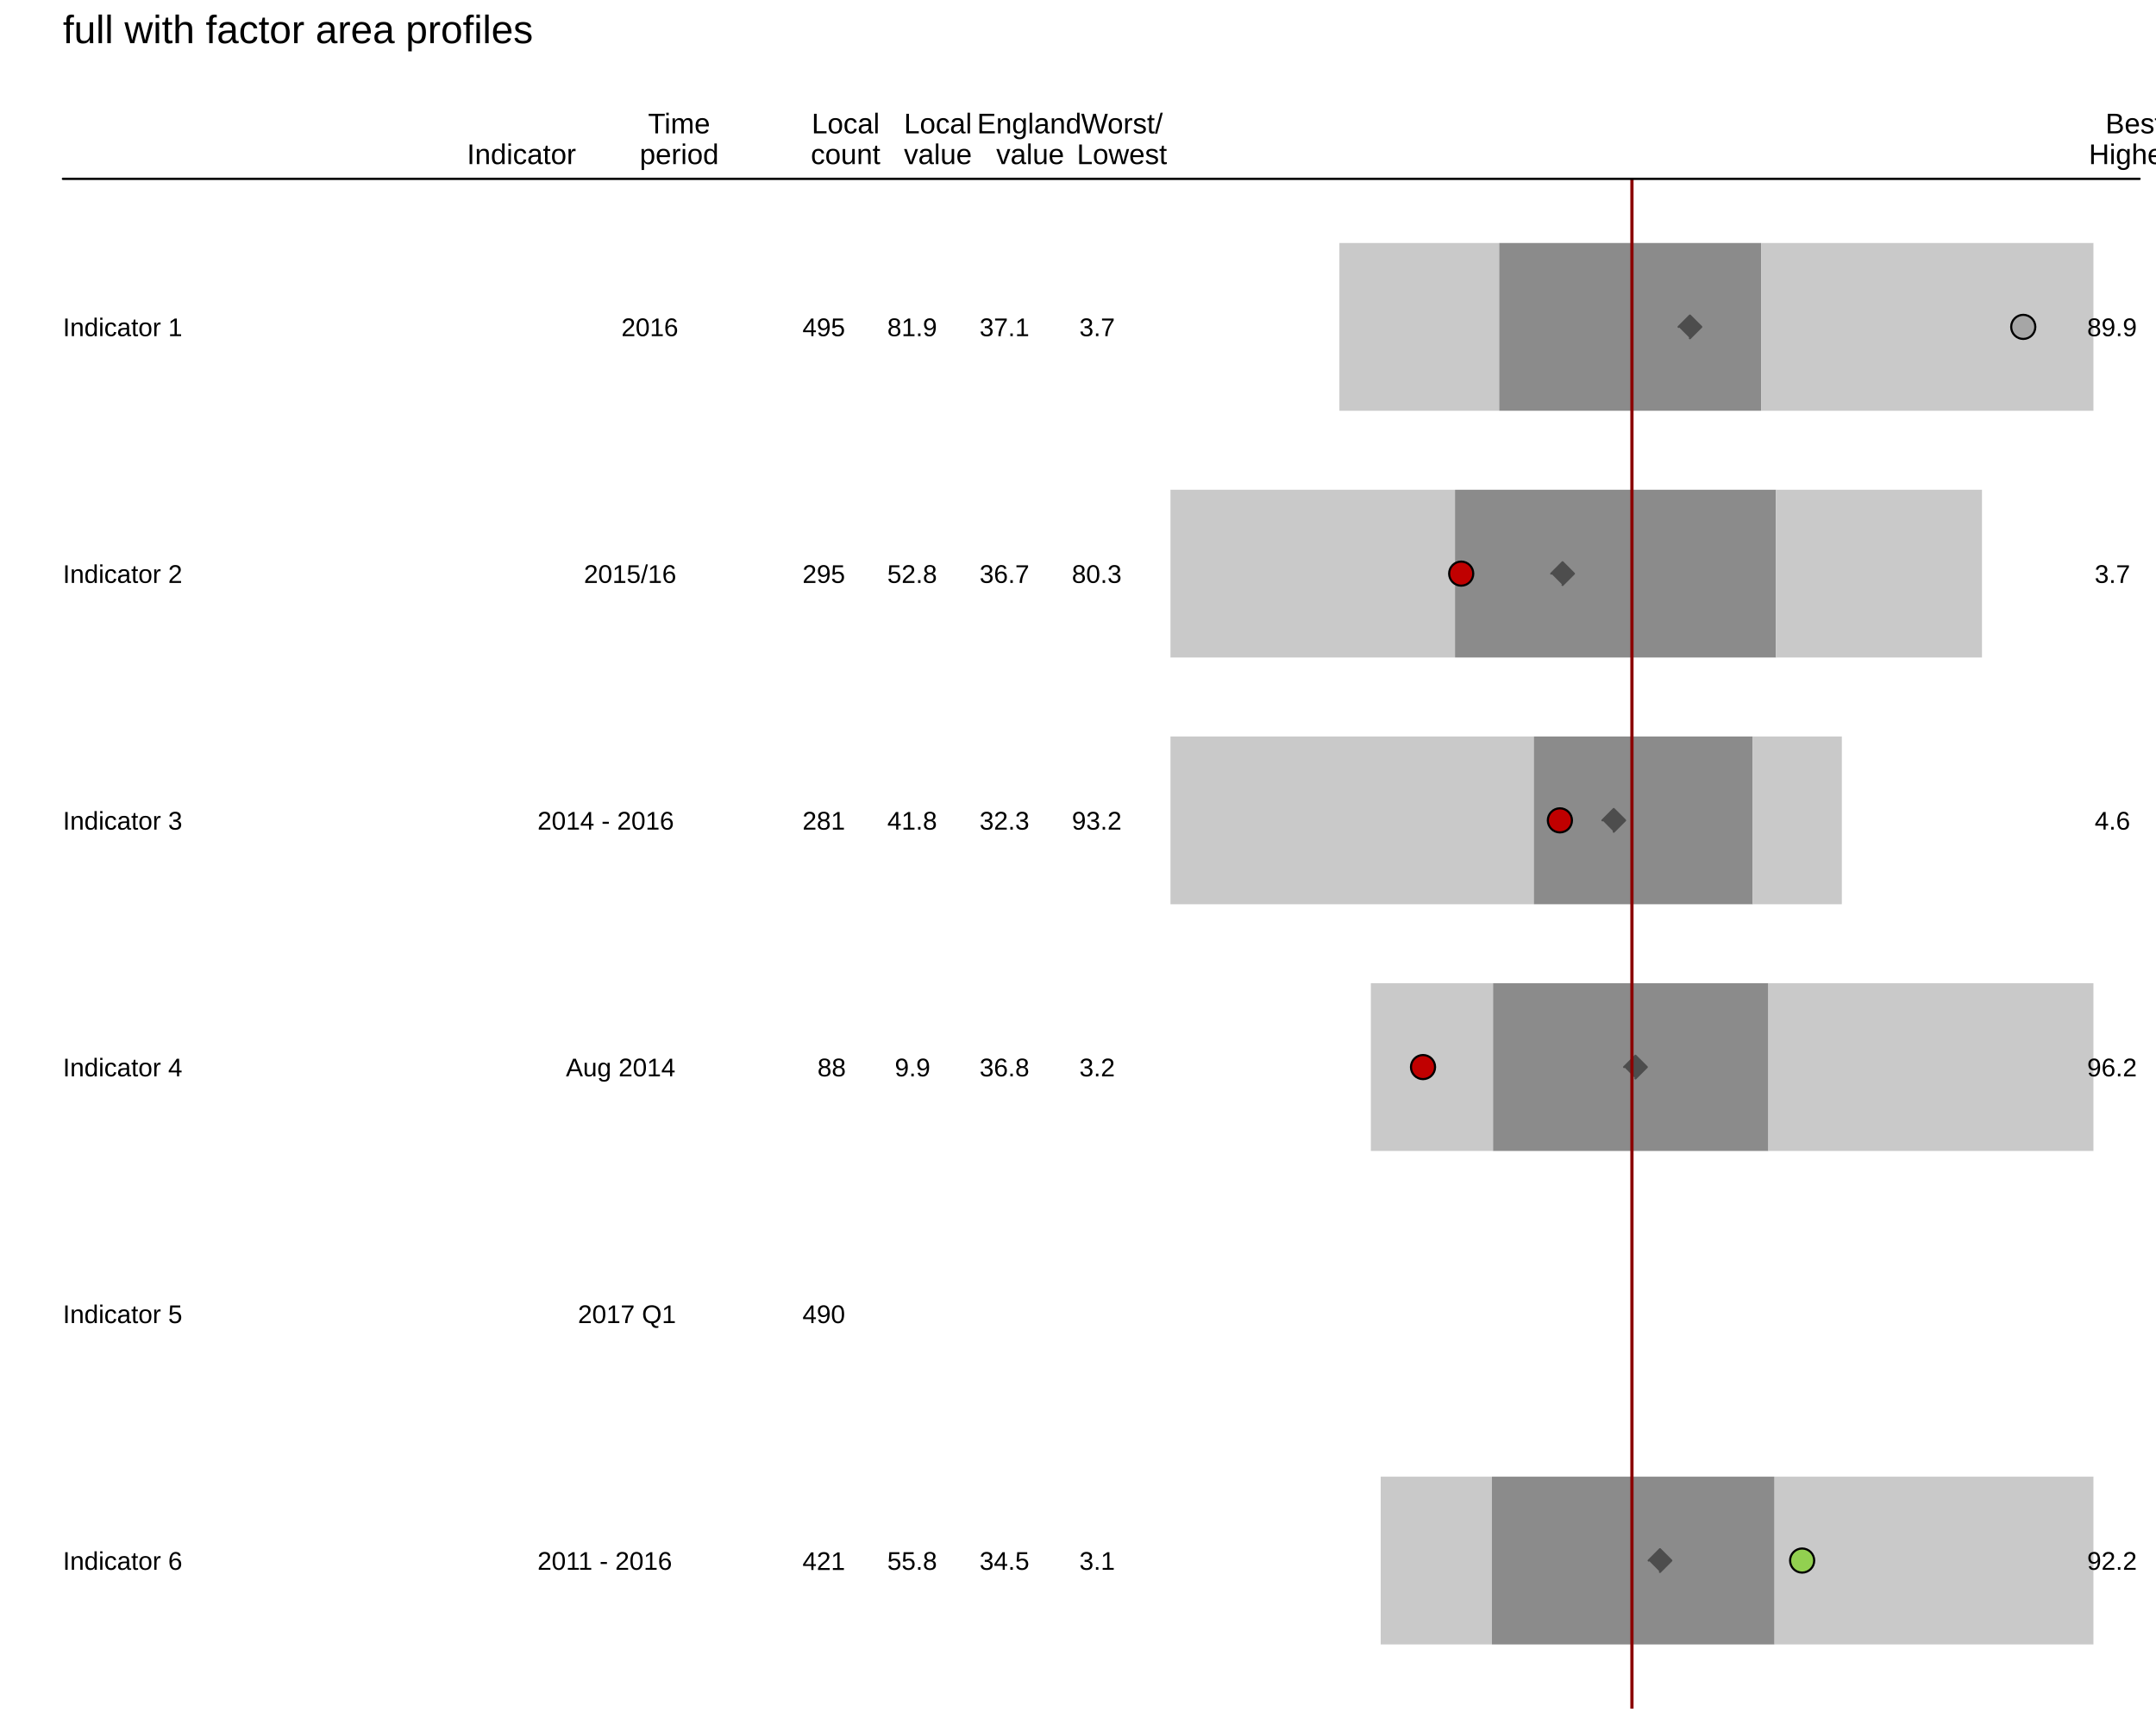
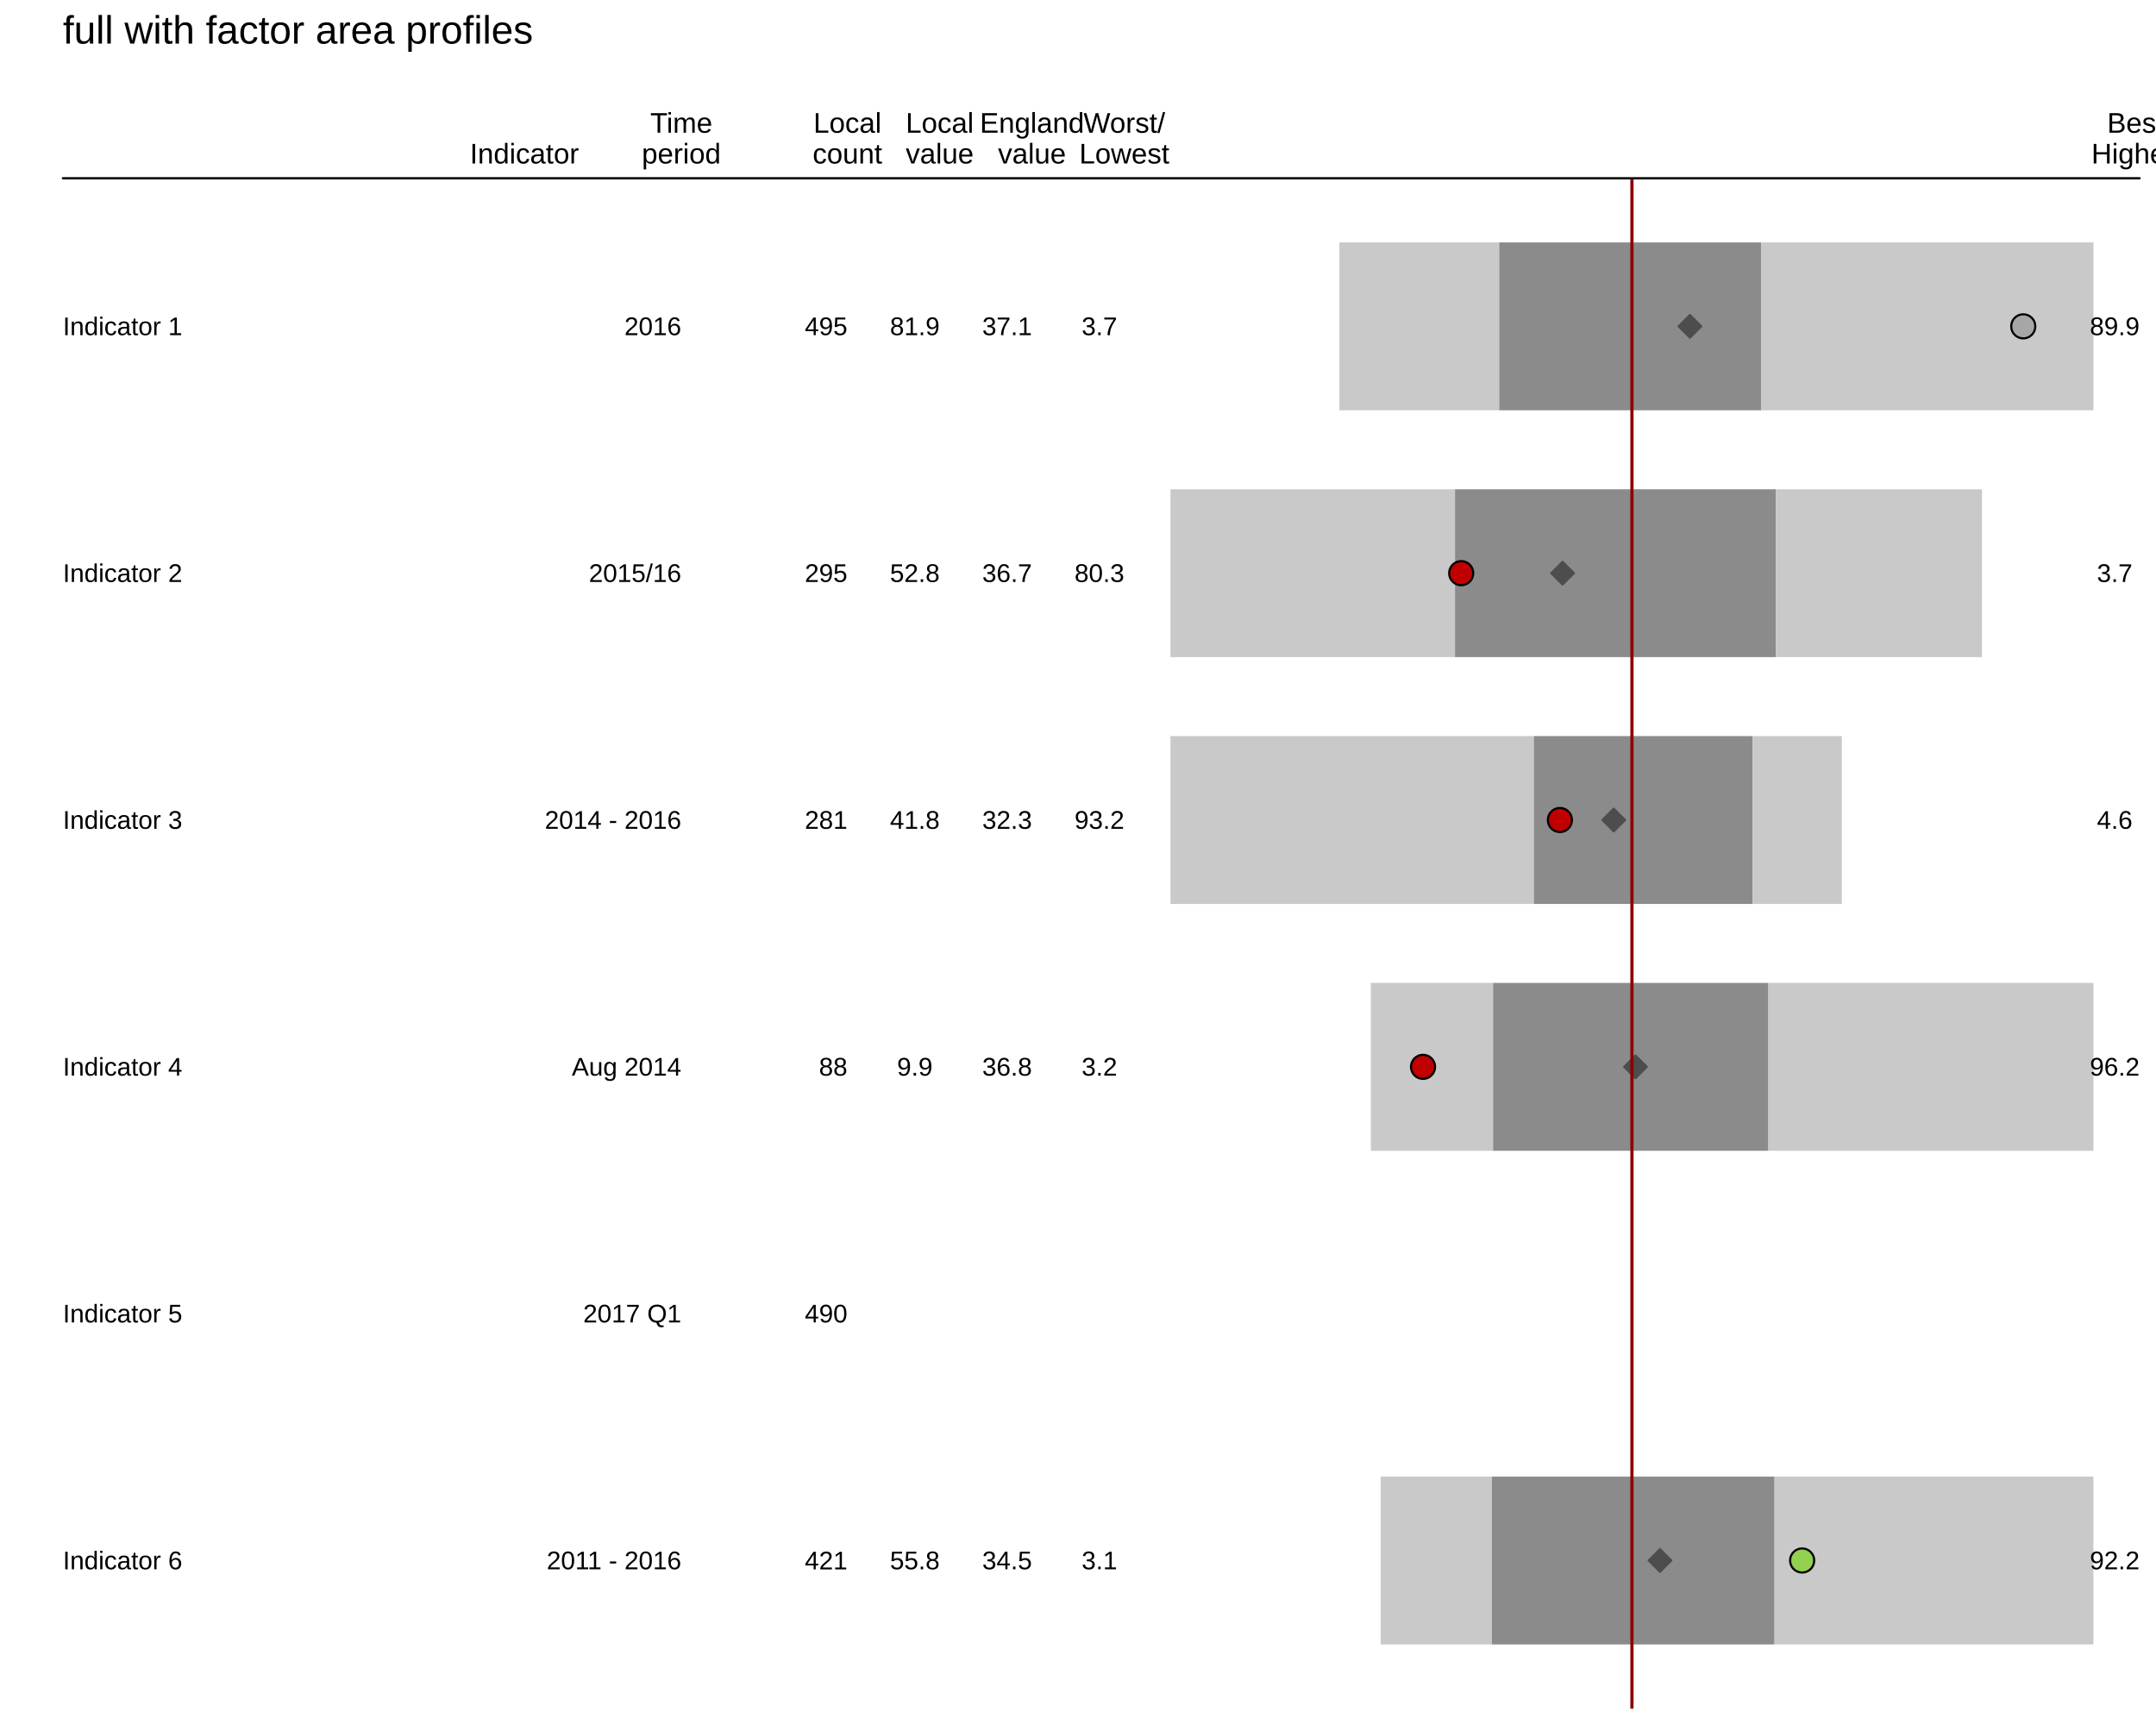
<svg xmlns="http://www.w3.org/2000/svg" viewBox="0 0 720.00 576.00">
  <defs>
    <style type="text/css">
-     line, polyline, path, rect, circle {
+     line, polyline, polygon, path, rect, circle {
      fill: none;
      stroke: #000000;
      stroke-linecap: round;
      stroke-linejoin: round;
      stroke-miterlimit: 10.00;
    }
  </style>
  </defs>
  <rect width="100%" height="100%" style="stroke: none; fill: #FFFFFF;" />
  <defs>
-     <clipPath id="cpMjEuMDA1OHw3MTQuNTIxfDU3MC41MjF8NTkuNzIyNg==">
-       <rect x="21.01" y="59.72" width="693.51" height="510.80" />
+     <clipPath id="cpMjEuMDF8NzE0LjUyfDU3MC41Mnw1OS41Mg==">
+       <rect x="21.01" y="59.52" width="693.51" height="511.00" />
    </clipPath>
  </defs>
-   <rect x="390.88" y="493.08" width="70.19" height="56.02" style="stroke-width: 1.07; stroke: none; stroke-linecap: butt; fill: #FFFFFF;" clip-path="url(#cpMjEuMDA1OHw3MTQuNTIxfDU3MC41MjF8NTkuNzIyNg==)" />
-   <rect x="461.08" y="493.08" width="37.13" height="56.02" style="stroke-width: 1.07; stroke: none; stroke-linecap: butt; fill: #C9C9C9;" clip-path="url(#cpMjEuMDA1OHw3MTQuNTIxfDU3MC41MjF8NTkuNzIyNg==)" />
-   <rect x="498.21" y="493.08" width="94.40" height="56.02" style="stroke-width: 1.07; stroke: none; stroke-linecap: butt; fill: #8B8B8B;" clip-path="url(#cpMjEuMDA1OHw3MTQuNTIxfDU3MC41MjF8NTkuNzIyNg==)" />
-   <rect x="592.60" y="493.08" width="106.51" height="56.02" style="stroke-width: 1.07; stroke: none; stroke-linecap: butt; fill: #C9C9C9;" clip-path="url(#cpMjEuMDA1OHw3MTQuNTIxfDU3MC41MjF8NTkuNzIyNg==)" />
-   <rect x="390.88" y="328.30" width="66.92" height="56.02" style="stroke-width: 1.07; stroke: none; stroke-linecap: butt; fill: #FFFFFF;" clip-path="url(#cpMjEuMDA1OHw3MTQuNTIxfDU3MC41MjF8NTkuNzIyNg==)" />
-   <rect x="457.80" y="328.30" width="40.80" height="56.02" style="stroke-width: 1.07; stroke: none; stroke-linecap: butt; fill: #C9C9C9;" clip-path="url(#cpMjEuMDA1OHw3MTQuNTIxfDU3MC41MjF8NTkuNzIyNg==)" />
-   <rect x="498.61" y="328.30" width="91.94" height="56.02" style="stroke-width: 1.07; stroke: none; stroke-linecap: butt; fill: #8B8B8B;" clip-path="url(#cpMjEuMDA1OHw3MTQuNTIxfDU3MC41MjF8NTkuNzIyNg==)" />
-   <rect x="590.55" y="328.30" width="108.56" height="56.02" style="stroke-width: 1.07; stroke: none; stroke-linecap: butt; fill: #C9C9C9;" clip-path="url(#cpMjEuMDA1OHw3MTQuNTIxfDU3MC41MjF8NTkuNzIyNg==)" />
-   <rect x="390.88" y="245.92" width="0.00" height="56.02" style="stroke-width: 1.07; stroke: none; stroke-linecap: butt; fill: #FFFFFF;" clip-path="url(#cpMjEuMDA1OHw3MTQuNTIxfDU3MC41MjF8NTkuNzIyNg==)" />
-   <rect x="390.88" y="245.92" width="121.35" height="56.02" style="stroke-width: 1.07; stroke: none; stroke-linecap: butt; fill: #C9C9C9;" clip-path="url(#cpMjEuMDA1OHw3MTQuNTIxfDU3MC41MjF8NTkuNzIyNg==)" />
-   <rect x="512.23" y="245.92" width="73.11" height="56.02" style="stroke-width: 1.07; stroke: none; stroke-linecap: butt; fill: #8B8B8B;" clip-path="url(#cpMjEuMDA1OHw3MTQuNTIxfDU3MC41MjF8NTkuNzIyNg==)" />
-   <rect x="585.35" y="245.92" width="29.73" height="56.02" style="stroke-width: 1.07; stroke: none; stroke-linecap: butt; fill: #C9C9C9;" clip-path="url(#cpMjEuMDA1OHw3MTQuNTIxfDU3MC41MjF8NTkuNzIyNg==)" />
-   <rect x="390.88" y="163.53" width="0.00" height="56.02" style="stroke-width: 1.07; stroke: none; stroke-linecap: butt; fill: #FFFFFF;" clip-path="url(#cpMjEuMDA1OHw3MTQuNTIxfDU3MC41MjF8NTkuNzIyNg==)" />
-   <rect x="390.88" y="163.53" width="95.02" height="56.02" style="stroke-width: 1.07; stroke: none; stroke-linecap: butt; fill: #C9C9C9;" clip-path="url(#cpMjEuMDA1OHw3MTQuNTIxfDU3MC41MjF8NTkuNzIyNg==)" />
-   <rect x="485.90" y="163.53" width="107.19" height="56.02" style="stroke-width: 1.07; stroke: none; stroke-linecap: butt; fill: #8B8B8B;" clip-path="url(#cpMjEuMDA1OHw3MTQuNTIxfDU3MC41MjF8NTkuNzIyNg==)" />
-   <rect x="593.09" y="163.53" width="68.79" height="56.02" style="stroke-width: 1.07; stroke: none; stroke-linecap: butt; fill: #C9C9C9;" clip-path="url(#cpMjEuMDA1OHw3MTQuNTIxfDU3MC41MjF8NTkuNzIyNg==)" />
-   <rect x="390.88" y="81.14" width="56.41" height="56.02" style="stroke-width: 1.07; stroke: none; stroke-linecap: butt; fill: #FFFFFF;" clip-path="url(#cpMjEuMDA1OHw3MTQuNTIxfDU3MC41MjF8NTkuNzIyNg==)" />
-   <rect x="447.29" y="81.14" width="53.37" height="56.02" style="stroke-width: 1.07; stroke: none; stroke-linecap: butt; fill: #C9C9C9;" clip-path="url(#cpMjEuMDA1OHw3MTQuNTIxfDU3MC41MjF8NTkuNzIyNg==)" />
-   <rect x="500.66" y="81.14" width="87.47" height="56.02" style="stroke-width: 1.07; stroke: none; stroke-linecap: butt; fill: #8B8B8B;" clip-path="url(#cpMjEuMDA1OHw3MTQuNTIxfDU3MC41MjF8NTkuNzIyNg==)" />
-   <rect x="588.13" y="81.14" width="110.98" height="56.02" style="stroke-width: 1.07; stroke: none; stroke-linecap: butt; fill: #C9C9C9;" clip-path="url(#cpMjEuMDA1OHw3MTQuNTIxfDU3MC41MjF8NTkuNzIyNg==)" />
-   <polyline points="564.35,112.94 568.14,109.15 564.35,105.37 560.57,109.15 " style="stroke-width: 0.71; stroke: #4D4D4D; fill: #4D4D4D;" clip-path="url(#cpMjEuMDA1OHw3MTQuNTIxfDU3MC41MjF8NTkuNzIyNg==)" />
-   <polyline points="521.82,195.33 525.61,191.54 521.82,187.75 518.04,191.54 " style="stroke-width: 0.71; stroke: #4D4D4D; fill: #4D4D4D;" clip-path="url(#cpMjEuMDA1OHw3MTQuNTIxfDU3MC41MjF8NTkuNzIyNg==)" />
-   <polyline points="538.91,277.72 542.70,273.93 538.91,270.14 535.13,273.93 " style="stroke-width: 0.71; stroke: #4D4D4D; fill: #4D4D4D;" clip-path="url(#cpMjEuMDA1OHw3MTQuNTIxfDU3MC41MjF8NTkuNzIyNg==)" />
-   <polyline points="546.16,360.10 549.95,356.31 546.16,352.53 542.38,356.31 " style="stroke-width: 0.71; stroke: #4D4D4D; fill: #4D4D4D;" clip-path="url(#cpMjEuMDA1OHw3MTQuNTIxfDU3MC41MjF8NTkuNzIyNg==)" />
-   <polyline points="554.35,524.88 558.14,521.09 554.35,517.30 550.57,521.09 " style="stroke-width: 0.71; stroke: #4D4D4D; fill: #4D4D4D;" clip-path="url(#cpMjEuMDA1OHw3MTQuNTIxfDU3MC41MjF8NTkuNzIyNg==)" />
-   <circle cx="675.67" cy="109.15" r="3.02pt" style="stroke-width: 0.71; fill: #A6A6A6;" clip-path="url(#cpMjEuMDA1OHw3MTQuNTIxfDU3MC41MjF8NTkuNzIyNg==)" />
-   <circle cx="487.97" cy="191.54" r="3.02pt" style="stroke-width: 0.71; fill: #C00000;" clip-path="url(#cpMjEuMDA1OHw3MTQuNTIxfDU3MC41MjF8NTkuNzIyNg==)" />
-   <circle cx="520.93" cy="273.93" r="3.02pt" style="stroke-width: 0.71; fill: #C00000;" clip-path="url(#cpMjEuMDA1OHw3MTQuNTIxfDU3MC41MjF8NTkuNzIyNg==)" />
-   <circle cx="475.22" cy="356.31" r="3.02pt" style="stroke-width: 0.71; fill: #C00000;" clip-path="url(#cpMjEuMDA1OHw3MTQuNTIxfDU3MC41MjF8NTkuNzIyNg==)" />
-   <circle cx="601.83" cy="521.09" r="3.02pt" style="stroke-width: 0.71; fill: #92D050;" clip-path="url(#cpMjEuMDA1OHw3MTQuNTIxfDU3MC41MjF8NTkuNzIyNg==)" />
-   <line x1="544.99" y1="570.52" x2="544.99" y2="59.72" style="stroke-width: 1.07; stroke: #8B0000; stroke-linecap: butt;" clip-path="url(#cpMjEuMDA1OHw3MTQuNTIxfDU3MC41MjF8NTkuNzIyNg==)" />
-   <g clip-path="url(#cpMjEuMDA1OHw3MTQuNTIxfDU3MC41MjF8NTkuNzIyNg==)">
-     <text x="697.00" y="112.25" style="font-size: 8.54px; font-family: Liberation Sans;" textLength="17.52px" lengthAdjust="spacingAndGlyphs">89.9</text>
-   </g>
-   <g clip-path="url(#cpMjEuMDA1OHw3MTQuNTIxfDU3MC41MjF8NTkuNzIyNg==)">
-     <text x="360.46" y="112.25" style="font-size: 8.54px; font-family: Liberation Sans;" textLength="15.01px" lengthAdjust="spacingAndGlyphs">3.7 </text>
-   </g>
-   <g clip-path="url(#cpMjEuMDA1OHw3MTQuNTIxfDU3MC41MjF8NTkuNzIyNg==)">
-     <text x="699.51" y="194.64" style="font-size: 8.54px; font-family: Liberation Sans;" textLength="15.01px" lengthAdjust="spacingAndGlyphs">3.7 </text>
-   </g>
-   <g clip-path="url(#cpMjEuMDA1OHw3MTQuNTIxfDU3MC41MjF8NTkuNzIyNg==)">
-     <text x="357.95" y="194.64" style="font-size: 8.54px; font-family: Liberation Sans;" textLength="17.52px" lengthAdjust="spacingAndGlyphs">80.3</text>
-   </g>
-   <g clip-path="url(#cpMjEuMDA1OHw3MTQuNTIxfDU3MC41MjF8NTkuNzIyNg==)">
-     <text x="699.51" y="277.02" style="font-size: 8.54px; font-family: Liberation Sans;" textLength="15.01px" lengthAdjust="spacingAndGlyphs">4.6 </text>
-   </g>
-   <g clip-path="url(#cpMjEuMDA1OHw3MTQuNTIxfDU3MC41MjF8NTkuNzIyNg==)">
-     <text x="357.95" y="277.02" style="font-size: 8.54px; font-family: Liberation Sans;" textLength="17.52px" lengthAdjust="spacingAndGlyphs">93.2</text>
-   </g>
-   <g clip-path="url(#cpMjEuMDA1OHw3MTQuNTIxfDU3MC41MjF8NTkuNzIyNg==)">
-     <text x="697.00" y="359.41" style="font-size: 8.54px; font-family: Liberation Sans;" textLength="17.52px" lengthAdjust="spacingAndGlyphs">96.2</text>
-   </g>
-   <g clip-path="url(#cpMjEuMDA1OHw3MTQuNTIxfDU3MC41MjF8NTkuNzIyNg==)">
-     <text x="360.46" y="359.41" style="font-size: 8.54px; font-family: Liberation Sans;" textLength="15.01px" lengthAdjust="spacingAndGlyphs">3.2 </text>
-   </g>
-   <g clip-path="url(#cpMjEuMDA1OHw3MTQuNTIxfDU3MC41MjF8NTkuNzIyNg==)">
-     <text x="697.00" y="524.18" style="font-size: 8.54px; font-family: Liberation Sans;" textLength="17.52px" lengthAdjust="spacingAndGlyphs">92.2</text>
-   </g>
-   <g clip-path="url(#cpMjEuMDA1OHw3MTQuNTIxfDU3MC41MjF8NTkuNzIyNg==)">
-     <text x="360.46" y="524.18" style="font-size: 8.54px; font-family: Liberation Sans;" textLength="15.01px" lengthAdjust="spacingAndGlyphs">3.1 </text>
-   </g>
-   <g clip-path="url(#cpMjEuMDA1OHw3MTQuNTIxfDU3MC41MjF8NTkuNzIyNg==)">
-     <text x="327.13" y="112.25" style="font-size: 8.54px; font-family: Liberation Sans;" textLength="17.52px" lengthAdjust="spacingAndGlyphs">37.1</text>
-   </g>
-   <g clip-path="url(#cpMjEuMDA1OHw3MTQuNTIxfDU3MC41MjF8NTkuNzIyNg==)">
-     <text x="327.13" y="194.64" style="font-size: 8.54px; font-family: Liberation Sans;" textLength="17.52px" lengthAdjust="spacingAndGlyphs">36.7</text>
-   </g>
-   <g clip-path="url(#cpMjEuMDA1OHw3MTQuNTIxfDU3MC41MjF8NTkuNzIyNg==)">
-     <text x="327.13" y="277.02" style="font-size: 8.54px; font-family: Liberation Sans;" textLength="17.52px" lengthAdjust="spacingAndGlyphs">32.3</text>
-   </g>
-   <g clip-path="url(#cpMjEuMDA1OHw3MTQuNTIxfDU3MC41MjF8NTkuNzIyNg==)">
-     <text x="327.13" y="359.41" style="font-size: 8.54px; font-family: Liberation Sans;" textLength="17.52px" lengthAdjust="spacingAndGlyphs">36.8</text>
-   </g>
-   <g clip-path="url(#cpMjEuMDA1OHw3MTQuNTIxfDU3MC41MjF8NTkuNzIyNg==)">
-     <text x="327.13" y="524.18" style="font-size: 8.54px; font-family: Liberation Sans;" textLength="17.52px" lengthAdjust="spacingAndGlyphs">34.5</text>
-   </g>
-   <g clip-path="url(#cpMjEuMDA1OHw3MTQuNTIxfDU3MC41MjF8NTkuNzIyNg==)">
-     <text x="296.31" y="112.25" style="font-size: 8.54px; font-family: Liberation Sans;" textLength="17.52px" lengthAdjust="spacingAndGlyphs">81.9</text>
-   </g>
-   <g clip-path="url(#cpMjEuMDA1OHw3MTQuNTIxfDU3MC41MjF8NTkuNzIyNg==)">
-     <text x="296.31" y="194.64" style="font-size: 8.54px; font-family: Liberation Sans;" textLength="17.52px" lengthAdjust="spacingAndGlyphs">52.8</text>
-   </g>
-   <g clip-path="url(#cpMjEuMDA1OHw3MTQuNTIxfDU3MC41MjF8NTkuNzIyNg==)">
-     <text x="296.31" y="277.02" style="font-size: 8.54px; font-family: Liberation Sans;" textLength="17.52px" lengthAdjust="spacingAndGlyphs">41.8</text>
-   </g>
-   <g clip-path="url(#cpMjEuMDA1OHw3MTQuNTIxfDU3MC41MjF8NTkuNzIyNg==)">
-     <text x="298.81" y="359.41" style="font-size: 8.54px; font-family: Liberation Sans;" textLength="15.01px" lengthAdjust="spacingAndGlyphs">9.9 </text>
-   </g>
-   <g clip-path="url(#cpMjEuMDA1OHw3MTQuNTIxfDU3MC41MjF8NTkuNzIyNg==)">
-     <text x="296.31" y="524.18" style="font-size: 8.54px; font-family: Liberation Sans;" textLength="17.52px" lengthAdjust="spacingAndGlyphs">55.8</text>
-   </g>
-   <g clip-path="url(#cpMjEuMDA1OHw3MTQuNTIxfDU3MC41MjF8NTkuNzIyNg==)">
-     <text x="267.98" y="112.25" style="font-size: 8.54px; font-family: Liberation Sans;" textLength="15.02px" lengthAdjust="spacingAndGlyphs">495</text>
-   </g>
-   <g clip-path="url(#cpMjEuMDA1OHw3MTQuNTIxfDU3MC41MjF8NTkuNzIyNg==)">
-     <text x="267.98" y="194.64" style="font-size: 8.54px; font-family: Liberation Sans;" textLength="15.02px" lengthAdjust="spacingAndGlyphs">295</text>
-   </g>
-   <g clip-path="url(#cpMjEuMDA1OHw3MTQuNTIxfDU3MC41MjF8NTkuNzIyNg==)">
-     <text x="267.98" y="277.02" style="font-size: 8.54px; font-family: Liberation Sans;" textLength="15.02px" lengthAdjust="spacingAndGlyphs">281</text>
-   </g>
-   <g clip-path="url(#cpMjEuMDA1OHw3MTQuNTIxfDU3MC41MjF8NTkuNzIyNg==)">
-     <text x="272.99" y="359.41" style="font-size: 8.54px; font-family: Liberation Sans;" textLength="10.01px" lengthAdjust="spacingAndGlyphs">88</text>
-   </g>
-   <g clip-path="url(#cpMjEuMDA1OHw3MTQuNTIxfDU3MC41MjF8NTkuNzIyNg==)">
-     <text x="267.98" y="441.80" style="font-size: 8.54px; font-family: Liberation Sans;" textLength="15.02px" lengthAdjust="spacingAndGlyphs">490</text>
-   </g>
-   <g clip-path="url(#cpMjEuMDA1OHw3MTQuNTIxfDU3MC41MjF8NTkuNzIyNg==)">
-     <text x="267.98" y="524.23" style="font-size: 8.54px; font-family: Liberation Sans;" textLength="15.02px" lengthAdjust="spacingAndGlyphs">421</text>
-   </g>
-   <g clip-path="url(#cpMjEuMDA1OHw3MTQuNTIxfDU3MC41MjF8NTkuNzIyNg==)">
-     <text x="207.50" y="112.25" style="font-size: 8.54px; font-family: Liberation Sans;" textLength="20.02px" lengthAdjust="spacingAndGlyphs">2016</text>
-   </g>
-   <g clip-path="url(#cpMjEuMDA1OHw3MTQuNTIxfDU3MC41MjF8NTkuNzIyNg==)">
-     <text x="194.99" y="194.64" style="font-size: 8.54px; font-family: Liberation Sans;" textLength="32.53px" lengthAdjust="spacingAndGlyphs">2015/16</text>
-   </g>
-   <g clip-path="url(#cpMjEuMDA1OHw3MTQuNTIxfDU3MC41MjF8NTkuNzIyNg==)">
-     <text x="179.48" y="277.02" style="font-size: 8.54px; font-family: Liberation Sans;" textLength="48.04px" lengthAdjust="spacingAndGlyphs">2014 - 2016</text>
-   </g>
-   <g clip-path="url(#cpMjEuMDA1OHw3MTQuNTIxfDU3MC41MjF8NTkuNzIyNg==)">
-     <text x="188.98" y="359.41" style="font-size: 8.54px; font-family: Liberation Sans;" textLength="38.54px" lengthAdjust="spacingAndGlyphs">Aug 2014</text>
-   </g>
-   <g clip-path="url(#cpMjEuMDA1OHw3MTQuNTIxfDU3MC41MjF8NTkuNzIyNg==)">
-     <text x="192.99" y="441.80" style="font-size: 8.54px; font-family: Liberation Sans;" textLength="34.53px" lengthAdjust="spacingAndGlyphs">2017 Q1</text>
-   </g>
-   <g clip-path="url(#cpMjEuMDA1OHw3MTQuNTIxfDU3MC41MjF8NTkuNzIyNg==)">
-     <text x="179.48" y="524.18" style="font-size: 8.54px; font-family: Liberation Sans;" textLength="48.04px" lengthAdjust="spacingAndGlyphs">2011 - 2016</text>
-   </g>
-   <g clip-path="url(#cpMjEuMDA1OHw3MTQuNTIxfDU3MC41MjF8NTkuNzIyNg==)">
-     <text x="21.01" y="112.25" style="font-size: 8.54px; font-family: Liberation Sans;" textLength="42.02px" lengthAdjust="spacingAndGlyphs">Indicator 1</text>
-   </g>
-   <g clip-path="url(#cpMjEuMDA1OHw3MTQuNTIxfDU3MC41MjF8NTkuNzIyNg==)">
-     <text x="21.01" y="194.64" style="font-size: 8.54px; font-family: Liberation Sans;" textLength="42.02px" lengthAdjust="spacingAndGlyphs">Indicator 2</text>
-   </g>
-   <g clip-path="url(#cpMjEuMDA1OHw3MTQuNTIxfDU3MC41MjF8NTkuNzIyNg==)">
-     <text x="21.01" y="277.02" style="font-size: 8.54px; font-family: Liberation Sans;" textLength="42.02px" lengthAdjust="spacingAndGlyphs">Indicator 3</text>
-   </g>
-   <g clip-path="url(#cpMjEuMDA1OHw3MTQuNTIxfDU3MC41MjF8NTkuNzIyNg==)">
-     <text x="21.01" y="359.41" style="font-size: 8.54px; font-family: Liberation Sans;" textLength="42.02px" lengthAdjust="spacingAndGlyphs">Indicator 4</text>
-   </g>
-   <g clip-path="url(#cpMjEuMDA1OHw3MTQuNTIxfDU3MC41MjF8NTkuNzIyNg==)">
-     <text x="21.01" y="441.80" style="font-size: 8.54px; font-family: Liberation Sans;" textLength="42.02px" lengthAdjust="spacingAndGlyphs">Indicator 5</text>
-   </g>
-   <g clip-path="url(#cpMjEuMDA1OHw3MTQuNTIxfDU3MC41MjF8NTkuNzIyNg==)">
-     <text x="21.01" y="524.18" style="font-size: 8.54px; font-family: Liberation Sans;" textLength="42.02px" lengthAdjust="spacingAndGlyphs">Indicator 6</text>
+   <rect x="390.88" y="493.05" width="70.19" height="56.05" style="stroke-width: 1.07; stroke: none; stroke-linecap: butt; fill: #FFFFFF;" clip-path="url(#cpMjEuMDF8NzE0LjUyfDU3MC41Mnw1OS41Mg==)" />
+   <rect x="461.08" y="493.05" width="37.13" height="56.05" style="stroke-width: 1.07; stroke: none; stroke-linecap: butt; fill: #C9C9C9;" clip-path="url(#cpMjEuMDF8NzE0LjUyfDU3MC41Mnw1OS41Mg==)" />
+   <rect x="498.21" y="493.05" width="94.40" height="56.05" style="stroke-width: 1.07; stroke: none; stroke-linecap: butt; fill: #8B8B8B;" clip-path="url(#cpMjEuMDF8NzE0LjUyfDU3MC41Mnw1OS41Mg==)" />
+   <rect x="592.60" y="493.05" width="106.51" height="56.05" style="stroke-width: 1.07; stroke: none; stroke-linecap: butt; fill: #C9C9C9;" clip-path="url(#cpMjEuMDF8NzE0LjUyfDU3MC41Mnw1OS41Mg==)" />
+   <rect x="390.88" y="328.21" width="66.92" height="56.05" style="stroke-width: 1.07; stroke: none; stroke-linecap: butt; fill: #FFFFFF;" clip-path="url(#cpMjEuMDF8NzE0LjUyfDU3MC41Mnw1OS41Mg==)" />
+   <rect x="457.80" y="328.21" width="40.80" height="56.05" style="stroke-width: 1.07; stroke: none; stroke-linecap: butt; fill: #C9C9C9;" clip-path="url(#cpMjEuMDF8NzE0LjUyfDU3MC41Mnw1OS41Mg==)" />
+   <rect x="498.61" y="328.21" width="91.94" height="56.05" style="stroke-width: 1.07; stroke: none; stroke-linecap: butt; fill: #8B8B8B;" clip-path="url(#cpMjEuMDF8NzE0LjUyfDU3MC41Mnw1OS41Mg==)" />
+   <rect x="590.55" y="328.21" width="108.56" height="56.05" style="stroke-width: 1.07; stroke: none; stroke-linecap: butt; fill: #C9C9C9;" clip-path="url(#cpMjEuMDF8NzE0LjUyfDU3MC41Mnw1OS41Mg==)" />
+   <rect x="390.88" y="245.79" width="0.00" height="56.05" style="stroke-width: 1.07; stroke: none; stroke-linecap: butt; fill: #FFFFFF;" clip-path="url(#cpMjEuMDF8NzE0LjUyfDU3MC41Mnw1OS41Mg==)" />
+   <rect x="390.88" y="245.79" width="121.35" height="56.05" style="stroke-width: 1.07; stroke: none; stroke-linecap: butt; fill: #C9C9C9;" clip-path="url(#cpMjEuMDF8NzE0LjUyfDU3MC41Mnw1OS41Mg==)" />
+   <rect x="512.23" y="245.79" width="73.11" height="56.05" style="stroke-width: 1.07; stroke: none; stroke-linecap: butt; fill: #8B8B8B;" clip-path="url(#cpMjEuMDF8NzE0LjUyfDU3MC41Mnw1OS41Mg==)" />
+   <rect x="585.35" y="245.79" width="29.73" height="56.05" style="stroke-width: 1.07; stroke: none; stroke-linecap: butt; fill: #C9C9C9;" clip-path="url(#cpMjEuMDF8NzE0LjUyfDU3MC41Mnw1OS41Mg==)" />
+   <rect x="390.88" y="163.37" width="0.00" height="56.05" style="stroke-width: 1.07; stroke: none; stroke-linecap: butt; fill: #FFFFFF;" clip-path="url(#cpMjEuMDF8NzE0LjUyfDU3MC41Mnw1OS41Mg==)" />
+   <rect x="390.88" y="163.37" width="95.02" height="56.05" style="stroke-width: 1.07; stroke: none; stroke-linecap: butt; fill: #C9C9C9;" clip-path="url(#cpMjEuMDF8NzE0LjUyfDU3MC41Mnw1OS41Mg==)" />
+   <rect x="485.90" y="163.37" width="107.19" height="56.05" style="stroke-width: 1.07; stroke: none; stroke-linecap: butt; fill: #8B8B8B;" clip-path="url(#cpMjEuMDF8NzE0LjUyfDU3MC41Mnw1OS41Mg==)" />
+   <rect x="593.09" y="163.37" width="68.79" height="56.05" style="stroke-width: 1.07; stroke: none; stroke-linecap: butt; fill: #C9C9C9;" clip-path="url(#cpMjEuMDF8NzE0LjUyfDU3MC41Mnw1OS41Mg==)" />
+   <rect x="390.88" y="80.95" width="56.41" height="56.05" style="stroke-width: 1.07; stroke: none; stroke-linecap: butt; fill: #FFFFFF;" clip-path="url(#cpMjEuMDF8NzE0LjUyfDU3MC41Mnw1OS41Mg==)" />
+   <rect x="447.29" y="80.95" width="53.37" height="56.05" style="stroke-width: 1.07; stroke: none; stroke-linecap: butt; fill: #C9C9C9;" clip-path="url(#cpMjEuMDF8NzE0LjUyfDU3MC41Mnw1OS41Mg==)" />
+   <rect x="500.66" y="80.95" width="87.47" height="56.05" style="stroke-width: 1.07; stroke: none; stroke-linecap: butt; fill: #8B8B8B;" clip-path="url(#cpMjEuMDF8NzE0LjUyfDU3MC41Mnw1OS41Mg==)" />
+   <rect x="588.13" y="80.95" width="110.98" height="56.05" style="stroke-width: 1.07; stroke: none; stroke-linecap: butt; fill: #C9C9C9;" clip-path="url(#cpMjEuMDF8NzE0LjUyfDU3MC41Mnw1OS41Mg==)" />
+   <polygon points="564.35,112.76 568.14,108.97 564.35,105.18 560.57,108.97 " style="stroke-width: 0.71; stroke: #4D4D4D; fill: #4D4D4D;" clip-path="url(#cpMjEuMDF8NzE0LjUyfDU3MC41Mnw1OS41Mg==)" />
+   <polygon points="521.82,195.18 525.61,191.39 521.82,187.60 518.04,191.39 " style="stroke-width: 0.71; stroke: #4D4D4D; fill: #4D4D4D;" clip-path="url(#cpMjEuMDF8NzE0LjUyfDU3MC41Mnw1OS41Mg==)" />
+   <polygon points="538.91,277.60 542.70,273.81 538.91,270.02 535.13,273.81 " style="stroke-width: 0.71; stroke: #4D4D4D; fill: #4D4D4D;" clip-path="url(#cpMjEuMDF8NzE0LjUyfDU3MC41Mnw1OS41Mg==)" />
+   <polygon points="546.16,360.02 549.95,356.23 546.16,352.44 542.38,356.23 " style="stroke-width: 0.71; stroke: #4D4D4D; fill: #4D4D4D;" clip-path="url(#cpMjEuMDF8NzE0LjUyfDU3MC41Mnw1OS41Mg==)" />
+   <polygon points="554.35,524.86 558.14,521.07 554.35,517.28 550.57,521.07 " style="stroke-width: 0.71; stroke: #4D4D4D; fill: #4D4D4D;" clip-path="url(#cpMjEuMDF8NzE0LjUyfDU3MC41Mnw1OS41Mg==)" />
+   <circle cx="675.67" cy="108.97" r="3.02pt" style="stroke-width: 0.71; fill: #A6A6A6;" clip-path="url(#cpMjEuMDF8NzE0LjUyfDU3MC41Mnw1OS41Mg==)" />
+   <circle cx="487.97" cy="191.39" r="3.02pt" style="stroke-width: 0.71; fill: #C00000;" clip-path="url(#cpMjEuMDF8NzE0LjUyfDU3MC41Mnw1OS41Mg==)" />
+   <circle cx="520.93" cy="273.81" r="3.02pt" style="stroke-width: 0.71; fill: #C00000;" clip-path="url(#cpMjEuMDF8NzE0LjUyfDU3MC41Mnw1OS41Mg==)" />
+   <circle cx="475.22" cy="356.23" r="3.02pt" style="stroke-width: 0.71; fill: #C00000;" clip-path="url(#cpMjEuMDF8NzE0LjUyfDU3MC41Mnw1OS41Mg==)" />
+   <circle cx="601.83" cy="521.07" r="3.02pt" style="stroke-width: 0.71; fill: #92D050;" clip-path="url(#cpMjEuMDF8NzE0LjUyfDU3MC41Mnw1OS41Mg==)" />
+   <line x1="544.99" y1="570.52" x2="544.99" y2="59.52" style="stroke-width: 1.07; stroke: #8B0000; stroke-linecap: butt;" clip-path="url(#cpMjEuMDF8NzE0LjUyfDU3MC41Mnw1OS41Mg==)" />
+   <g clip-path="url(#cpMjEuMDF8NzE0LjUyfDU3MC41Mnw1OS41Mg==)">
+     <text x="697.90" y="111.91" style="font-size: 8.54px; font-family: Liberation Sans;" textLength="16.62px" lengthAdjust="spacingAndGlyphs">89.9</text>
+   </g>
+   <g clip-path="url(#cpMjEuMDF8NzE0LjUyfDU3MC41Mnw1OS41Mg==)">
+     <text x="361.22" y="111.91" style="font-size: 8.54px; font-family: Liberation Sans;" textLength="14.25px" lengthAdjust="spacingAndGlyphs">3.7 </text>
+   </g>
+   <g clip-path="url(#cpMjEuMDF8NzE0LjUyfDU3MC41Mnw1OS41Mg==)">
+     <text x="700.27" y="194.33" style="font-size: 8.54px; font-family: Liberation Sans;" textLength="14.25px" lengthAdjust="spacingAndGlyphs">3.7 </text>
+   </g>
+   <g clip-path="url(#cpMjEuMDF8NzE0LjUyfDU3MC41Mnw1OS41Mg==)">
+     <text x="358.84" y="194.33" style="font-size: 8.54px; font-family: Liberation Sans;" textLength="16.62px" lengthAdjust="spacingAndGlyphs">80.3</text>
+   </g>
+   <g clip-path="url(#cpMjEuMDF8NzE0LjUyfDU3MC41Mnw1OS41Mg==)">
+     <text x="700.27" y="276.75" style="font-size: 8.54px; font-family: Liberation Sans;" textLength="14.25px" lengthAdjust="spacingAndGlyphs">4.6 </text>
+   </g>
+   <g clip-path="url(#cpMjEuMDF8NzE0LjUyfDU3MC41Mnw1OS41Mg==)">
+     <text x="358.84" y="276.75" style="font-size: 8.54px; font-family: Liberation Sans;" textLength="16.62px" lengthAdjust="spacingAndGlyphs">93.2</text>
+   </g>
+   <g clip-path="url(#cpMjEuMDF8NzE0LjUyfDU3MC41Mnw1OS41Mg==)">
+     <text x="697.90" y="359.17" style="font-size: 8.54px; font-family: Liberation Sans;" textLength="16.62px" lengthAdjust="spacingAndGlyphs">96.2</text>
+   </g>
+   <g clip-path="url(#cpMjEuMDF8NzE0LjUyfDU3MC41Mnw1OS41Mg==)">
+     <text x="361.22" y="359.17" style="font-size: 8.54px; font-family: Liberation Sans;" textLength="14.25px" lengthAdjust="spacingAndGlyphs">3.2 </text>
+   </g>
+   <g clip-path="url(#cpMjEuMDF8NzE0LjUyfDU3MC41Mnw1OS41Mg==)">
+     <text x="697.90" y="524.01" style="font-size: 8.54px; font-family: Liberation Sans;" textLength="16.62px" lengthAdjust="spacingAndGlyphs">92.2</text>
+   </g>
+   <g clip-path="url(#cpMjEuMDF8NzE0LjUyfDU3MC41Mnw1OS41Mg==)">
+     <text x="361.22" y="524.01" style="font-size: 8.54px; font-family: Liberation Sans;" textLength="14.25px" lengthAdjust="spacingAndGlyphs">3.1 </text>
+   </g>
+   <g clip-path="url(#cpMjEuMDF8NzE0LjUyfDU3MC41Mnw1OS41Mg==)">
+     <text x="328.02" y="111.91" style="font-size: 8.54px; font-family: Liberation Sans;" textLength="16.62px" lengthAdjust="spacingAndGlyphs">37.1</text>
+   </g>
+   <g clip-path="url(#cpMjEuMDF8NzE0LjUyfDU3MC41Mnw1OS41Mg==)">
+     <text x="328.02" y="194.33" style="font-size: 8.54px; font-family: Liberation Sans;" textLength="16.62px" lengthAdjust="spacingAndGlyphs">36.7</text>
+   </g>
+   <g clip-path="url(#cpMjEuMDF8NzE0LjUyfDU3MC41Mnw1OS41Mg==)">
+     <text x="328.02" y="276.75" style="font-size: 8.54px; font-family: Liberation Sans;" textLength="16.62px" lengthAdjust="spacingAndGlyphs">32.3</text>
+   </g>
+   <g clip-path="url(#cpMjEuMDF8NzE0LjUyfDU3MC41Mnw1OS41Mg==)">
+     <text x="328.02" y="359.17" style="font-size: 8.54px; font-family: Liberation Sans;" textLength="16.62px" lengthAdjust="spacingAndGlyphs">36.8</text>
+   </g>
+   <g clip-path="url(#cpMjEuMDF8NzE0LjUyfDU3MC41Mnw1OS41Mg==)">
+     <text x="328.02" y="524.01" style="font-size: 8.54px; font-family: Liberation Sans;" textLength="16.62px" lengthAdjust="spacingAndGlyphs">34.5</text>
+   </g>
+   <g clip-path="url(#cpMjEuMDF8NzE0LjUyfDU3MC41Mnw1OS41Mg==)">
+     <text x="297.20" y="111.91" style="font-size: 8.54px; font-family: Liberation Sans;" textLength="16.62px" lengthAdjust="spacingAndGlyphs">81.9</text>
+   </g>
+   <g clip-path="url(#cpMjEuMDF8NzE0LjUyfDU3MC41Mnw1OS41Mg==)">
+     <text x="297.20" y="194.33" style="font-size: 8.54px; font-family: Liberation Sans;" textLength="16.62px" lengthAdjust="spacingAndGlyphs">52.8</text>
+   </g>
+   <g clip-path="url(#cpMjEuMDF8NzE0LjUyfDU3MC41Mnw1OS41Mg==)">
+     <text x="297.20" y="276.75" style="font-size: 8.54px; font-family: Liberation Sans;" textLength="16.62px" lengthAdjust="spacingAndGlyphs">41.8</text>
+   </g>
+   <g clip-path="url(#cpMjEuMDF8NzE0LjUyfDU3MC41Mnw1OS41Mg==)">
+     <text x="299.57" y="359.17" style="font-size: 8.54px; font-family: Liberation Sans;" textLength="14.25px" lengthAdjust="spacingAndGlyphs">9.9 </text>
+   </g>
+   <g clip-path="url(#cpMjEuMDF8NzE0LjUyfDU3MC41Mnw1OS41Mg==)">
+     <text x="297.20" y="524.01" style="font-size: 8.54px; font-family: Liberation Sans;" textLength="16.62px" lengthAdjust="spacingAndGlyphs">55.8</text>
+   </g>
+   <g clip-path="url(#cpMjEuMDF8NzE0LjUyfDU3MC41Mnw1OS41Mg==)">
+     <text x="268.75" y="111.91" style="font-size: 8.54px; font-family: Liberation Sans;" textLength="14.25px" lengthAdjust="spacingAndGlyphs">495</text>
+   </g>
+   <g clip-path="url(#cpMjEuMDF8NzE0LjUyfDU3MC41Mnw1OS41Mg==)">
+     <text x="268.75" y="194.33" style="font-size: 8.54px; font-family: Liberation Sans;" textLength="14.25px" lengthAdjust="spacingAndGlyphs">295</text>
+   </g>
+   <g clip-path="url(#cpMjEuMDF8NzE0LjUyfDU3MC41Mnw1OS41Mg==)">
+     <text x="268.75" y="276.75" style="font-size: 8.54px; font-family: Liberation Sans;" textLength="14.25px" lengthAdjust="spacingAndGlyphs">281</text>
+   </g>
+   <g clip-path="url(#cpMjEuMDF8NzE0LjUyfDU3MC41Mnw1OS41Mg==)">
+     <text x="273.50" y="359.17" style="font-size: 8.54px; font-family: Liberation Sans;" textLength="9.50px" lengthAdjust="spacingAndGlyphs">88</text>
+   </g>
+   <g clip-path="url(#cpMjEuMDF8NzE0LjUyfDU3MC41Mnw1OS41Mg==)">
+     <text x="268.75" y="441.59" style="font-size: 8.54px; font-family: Liberation Sans;" textLength="14.25px" lengthAdjust="spacingAndGlyphs">490</text>
+   </g>
+   <g clip-path="url(#cpMjEuMDF8NzE0LjUyfDU3MC41Mnw1OS41Mg==)">
+     <text x="268.75" y="524.05" style="font-size: 8.54px; font-family: Liberation Sans;" textLength="14.25px" lengthAdjust="spacingAndGlyphs">421</text>
+   </g>
+   <g clip-path="url(#cpMjEuMDF8NzE0LjUyfDU3MC41Mnw1OS41Mg==)">
+     <text x="208.52" y="111.91" style="font-size: 8.54px; font-family: Liberation Sans;" textLength="19.00px" lengthAdjust="spacingAndGlyphs">2016</text>
+   </g>
+   <g clip-path="url(#cpMjEuMDF8NzE0LjUyfDU3MC41Mnw1OS41Mg==)">
+     <text x="196.64" y="194.33" style="font-size: 8.54px; font-family: Liberation Sans;" textLength="30.88px" lengthAdjust="spacingAndGlyphs">2015/16</text>
+   </g>
+   <g clip-path="url(#cpMjEuMDF8NzE0LjUyfDU3MC41Mnw1OS41Mg==)">
+     <text x="181.93" y="276.75" style="font-size: 8.54px; font-family: Liberation Sans;" textLength="45.59px" lengthAdjust="spacingAndGlyphs">2014 - 2016</text>
+   </g>
+   <g clip-path="url(#cpMjEuMDF8NzE0LjUyfDU3MC41Mnw1OS41Mg==)">
+     <text x="190.96" y="359.17" style="font-size: 8.54px; font-family: Liberation Sans;" textLength="36.56px" lengthAdjust="spacingAndGlyphs">Aug 2014</text>
+   </g>
+   <g clip-path="url(#cpMjEuMDF8NzE0LjUyfDU3MC41Mnw1OS41Mg==)">
+     <text x="194.75" y="441.59" style="font-size: 8.54px; font-family: Liberation Sans;" textLength="32.77px" lengthAdjust="spacingAndGlyphs">2017 Q1</text>
+   </g>
+   <g clip-path="url(#cpMjEuMDF8NzE0LjUyfDU3MC41Mnw1OS41Mg==)">
+     <text x="182.57" y="524.01" style="font-size: 8.54px; font-family: Liberation Sans;" textLength="44.95px" lengthAdjust="spacingAndGlyphs">2011 - 2016</text>
+   </g>
+   <g clip-path="url(#cpMjEuMDF8NzE0LjUyfDU3MC41Mnw1OS41Mg==)">
+     <text x="21.01" y="111.91" style="font-size: 8.54px; font-family: Liberation Sans;" textLength="39.88px" lengthAdjust="spacingAndGlyphs">Indicator 1</text>
+   </g>
+   <g clip-path="url(#cpMjEuMDF8NzE0LjUyfDU3MC41Mnw1OS41Mg==)">
+     <text x="21.01" y="194.33" style="font-size: 8.54px; font-family: Liberation Sans;" textLength="39.88px" lengthAdjust="spacingAndGlyphs">Indicator 2</text>
+   </g>
+   <g clip-path="url(#cpMjEuMDF8NzE0LjUyfDU3MC41Mnw1OS41Mg==)">
+     <text x="21.01" y="276.75" style="font-size: 8.54px; font-family: Liberation Sans;" textLength="39.88px" lengthAdjust="spacingAndGlyphs">Indicator 3</text>
+   </g>
+   <g clip-path="url(#cpMjEuMDF8NzE0LjUyfDU3MC41Mnw1OS41Mg==)">
+     <text x="21.01" y="359.17" style="font-size: 8.54px; font-family: Liberation Sans;" textLength="39.88px" lengthAdjust="spacingAndGlyphs">Indicator 4</text>
+   </g>
+   <g clip-path="url(#cpMjEuMDF8NzE0LjUyfDU3MC41Mnw1OS41Mg==)">
+     <text x="21.01" y="441.59" style="font-size: 8.54px; font-family: Liberation Sans;" textLength="39.88px" lengthAdjust="spacingAndGlyphs">Indicator 5</text>
+   </g>
+   <g clip-path="url(#cpMjEuMDF8NzE0LjUyfDU3MC41Mnw1OS41Mg==)">
+     <text x="21.01" y="524.01" style="font-size: 8.54px; font-family: Liberation Sans;" textLength="39.88px" lengthAdjust="spacingAndGlyphs">Indicator 6</text>
  </g>
  <defs>
-     <clipPath id="cpMHw3MjB8NTc2fDA=">
+     <clipPath id="cpMC4wMHw3MjAuMDB8NTc2LjAwfDAuMDA=">
      <rect x="0.00" y="0.00" width="720.00" height="576.00" />
    </clipPath>
  </defs>
-   <polyline points="21.01,59.72 714.52,59.72 " style="stroke-width: 0.75;" clip-path="url(#cpMHw3MjB8NTc2fDA=)" />
-   <g clip-path="url(#cpMHw3MjB8NTc2fDA=)">
-     <text x="155.94" y="54.79" style="font-size: 9.50px; font-family: Liberation Sans;" textLength="38.35px" lengthAdjust="spacingAndGlyphs">Indicator</text>
-   </g>
-   <g clip-path="url(#cpMHw3MjB8NTc2fDA=)">
-     <text x="216.41" y="44.53" style="font-size: 9.50px; font-family: Liberation Sans;" textLength="22.22px" lengthAdjust="spacingAndGlyphs">Time</text>
-   </g>
-   <g clip-path="url(#cpMHw3MjB8NTc2fDA=)">
-     <text x="213.62" y="54.79" style="font-size: 9.50px; font-family: Liberation Sans;" textLength="27.80px" lengthAdjust="spacingAndGlyphs">period</text>
-   </g>
-   <g clip-path="url(#cpMHw3MjB8NTc2fDA=)">
-     <text x="271.05" y="44.53" style="font-size: 9.50px; font-family: Liberation Sans;" textLength="23.91px" lengthAdjust="spacingAndGlyphs">Local</text>
-   </g>
-   <g clip-path="url(#cpMHw3MjB8NTc2fDA=)">
-     <text x="270.77" y="54.79" style="font-size: 9.50px; font-family: Liberation Sans;" textLength="24.46px" lengthAdjust="spacingAndGlyphs">count</text>
-   </g>
-   <g clip-path="url(#cpMHw3MjB8NTc2fDA=)">
-     <text x="301.87" y="44.53" style="font-size: 9.50px; font-family: Liberation Sans;" textLength="23.91px" lengthAdjust="spacingAndGlyphs">Local</text>
-   </g>
-   <g clip-path="url(#cpMHw3MjB8NTc2fDA=)">
-     <text x="301.87" y="54.79" style="font-size: 9.50px; font-family: Liberation Sans;" textLength="23.91px" lengthAdjust="spacingAndGlyphs">value</text>
-   </g>
-   <g clip-path="url(#cpMHw3MjB8NTc2fDA=)">
-     <text x="326.30" y="44.53" style="font-size: 9.50px; font-family: Liberation Sans;" textLength="36.70px" lengthAdjust="spacingAndGlyphs">England</text>
-   </g>
-   <g clip-path="url(#cpMHw3MjB8NTc2fDA=)">
-     <text x="332.69" y="54.79" style="font-size: 9.50px; font-family: Liberation Sans;" textLength="23.91px" lengthAdjust="spacingAndGlyphs">value</text>
-   </g>
-   <g clip-path="url(#cpMHw3MjB8NTc2fDA=)">
-     <text x="361.03" y="44.53" style="font-size: 9.50px; font-family: Liberation Sans;" textLength="28.89px" lengthAdjust="spacingAndGlyphs">Worst/</text>
-   </g>
-   <g clip-path="url(#cpMHw3MjB8NTc2fDA=)">
-     <text x="359.63" y="54.79" style="font-size: 9.50px; font-family: Liberation Sans;" textLength="31.68px" lengthAdjust="spacingAndGlyphs">Lowest</text>
-   </g>
-   <g clip-path="url(#cpMHw3MjB8NTc2fDA=)">
-     <text x="703.13" y="44.53" style="font-size: 9.50px; font-family: Liberation Sans;" textLength="22.79px" lengthAdjust="spacingAndGlyphs">Best/</text>
-   </g>
-   <g clip-path="url(#cpMHw3MjB8NTc2fDA=)">
-     <text x="697.57" y="54.79" style="font-size: 9.50px; font-family: Liberation Sans;" textLength="33.91px" lengthAdjust="spacingAndGlyphs">Highest</text>
-   </g>
-   <g clip-path="url(#cpMHw3MjB8NTc2fDA=)">
-     <text x="21.01" y="14.42" style="font-size: 13.20px; font-family: Liberation Sans;" textLength="154.62px" lengthAdjust="spacingAndGlyphs">full with factor area profiles</text>
+   <polyline points="21.01,59.52 714.52,59.52 " style="stroke-width: 0.75;" clip-path="url(#cpMC4wMHw3MjAuMDB8NTc2LjAwfDAuMDA=)" />
+   <g clip-path="url(#cpMC4wMHw3MjAuMDB8NTc2LjAwfDAuMDA=)">
+     <text x="156.91" y="54.59" style="font-size: 9.50px; font-family: Liberation Sans;" textLength="36.42px" lengthAdjust="spacingAndGlyphs">Indicator</text>
+   </g>
+   <g clip-path="url(#cpMC4wMHw3MjAuMDB8NTc2LjAwfDAuMDA=)">
+     <text x="217.15" y="44.32" style="font-size: 9.50px; font-family: Liberation Sans;" textLength="20.73px" lengthAdjust="spacingAndGlyphs">Time</text>
+   </g>
+   <g clip-path="url(#cpMC4wMHw3MjAuMDB8NTc2LjAwfDAuMDA=)">
+     <text x="214.32" y="54.59" style="font-size: 9.50px; font-family: Liberation Sans;" textLength="26.39px" lengthAdjust="spacingAndGlyphs">period</text>
+   </g>
+   <g clip-path="url(#cpMC4wMHw3MjAuMDB8NTc2LjAwfDAuMDA=)">
+     <text x="271.65" y="44.32" style="font-size: 9.50px; font-family: Liberation Sans;" textLength="22.70px" lengthAdjust="spacingAndGlyphs">Local</text>
+   </g>
+   <g clip-path="url(#cpMC4wMHw3MjAuMDB8NTc2LjAwfDAuMDA=)">
+     <text x="271.38" y="54.59" style="font-size: 9.50px; font-family: Liberation Sans;" textLength="23.23px" lengthAdjust="spacingAndGlyphs">count</text>
+   </g>
+   <g clip-path="url(#cpMC4wMHw3MjAuMDB8NTc2LjAwfDAuMDA=)">
+     <text x="302.47" y="44.32" style="font-size: 9.50px; font-family: Liberation Sans;" textLength="22.70px" lengthAdjust="spacingAndGlyphs">Local</text>
+   </g>
+   <g clip-path="url(#cpMC4wMHw3MjAuMDB8NTc2LjAwfDAuMDA=)">
+     <text x="302.47" y="54.59" style="font-size: 9.50px; font-family: Liberation Sans;" textLength="22.70px" lengthAdjust="spacingAndGlyphs">value</text>
+   </g>
+   <g clip-path="url(#cpMC4wMHw3MjAuMDB8NTc2LjAwfDAuMDA=)">
+     <text x="327.22" y="44.32" style="font-size: 9.50px; font-family: Liberation Sans;" textLength="34.86px" lengthAdjust="spacingAndGlyphs">England</text>
+   </g>
+   <g clip-path="url(#cpMC4wMHw3MjAuMDB8NTc2LjAwfDAuMDA=)">
+     <text x="333.29" y="54.59" style="font-size: 9.50px; font-family: Liberation Sans;" textLength="22.70px" lengthAdjust="spacingAndGlyphs">value</text>
+   </g>
+   <g clip-path="url(#cpMC4wMHw3MjAuMDB8NTc2LjAwfDAuMDA=)">
+     <text x="361.84" y="44.32" style="font-size: 9.50px; font-family: Liberation Sans;" textLength="27.27px" lengthAdjust="spacingAndGlyphs">Worst/</text>
+   </g>
+   <g clip-path="url(#cpMC4wMHw3MjAuMDB8NTc2LjAwfDAuMDA=)">
+     <text x="360.42" y="54.59" style="font-size: 9.50px; font-family: Liberation Sans;" textLength="30.09px" lengthAdjust="spacingAndGlyphs">Lowest</text>
+   </g>
+   <g clip-path="url(#cpMC4wMHw3MjAuMDB8NTc2LjAwfDAuMDA=)">
+     <text x="703.69" y="44.32" style="font-size: 9.50px; font-family: Liberation Sans;" textLength="21.66px" lengthAdjust="spacingAndGlyphs">Best/</text>
+   </g>
+   <g clip-path="url(#cpMC4wMHw3MjAuMDB8NTc2LjAwfDAuMDA=)">
+     <text x="698.42" y="54.59" style="font-size: 9.50px; font-family: Liberation Sans;" textLength="32.20px" lengthAdjust="spacingAndGlyphs">Highest</text>
+   </g>
+   <g clip-path="url(#cpMC4wMHw3MjAuMDB8NTc2LjAwfDAuMDA=)">
+     <text x="21.01" y="14.56" style="font-size: 13.20px; font-family: Liberation Sans;" textLength="156.77px" lengthAdjust="spacingAndGlyphs">full with factor area profiles</text>
  </g>
</svg>
